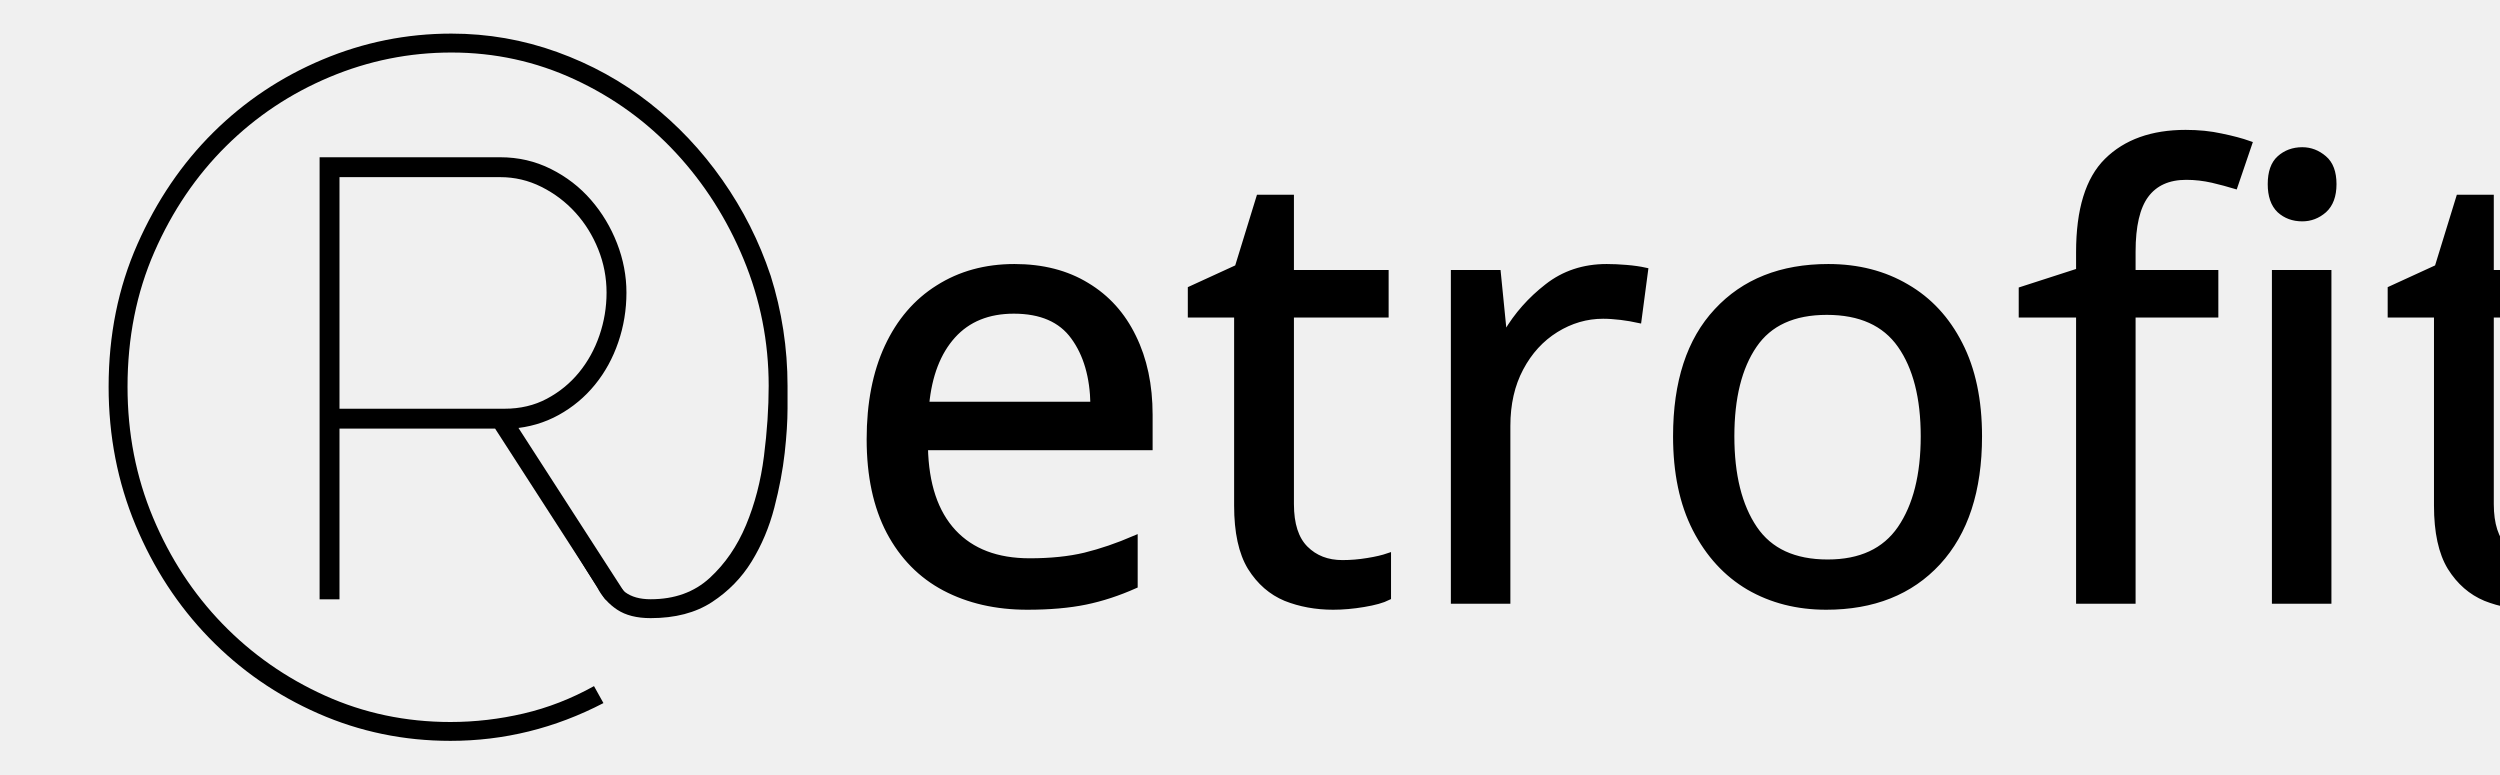
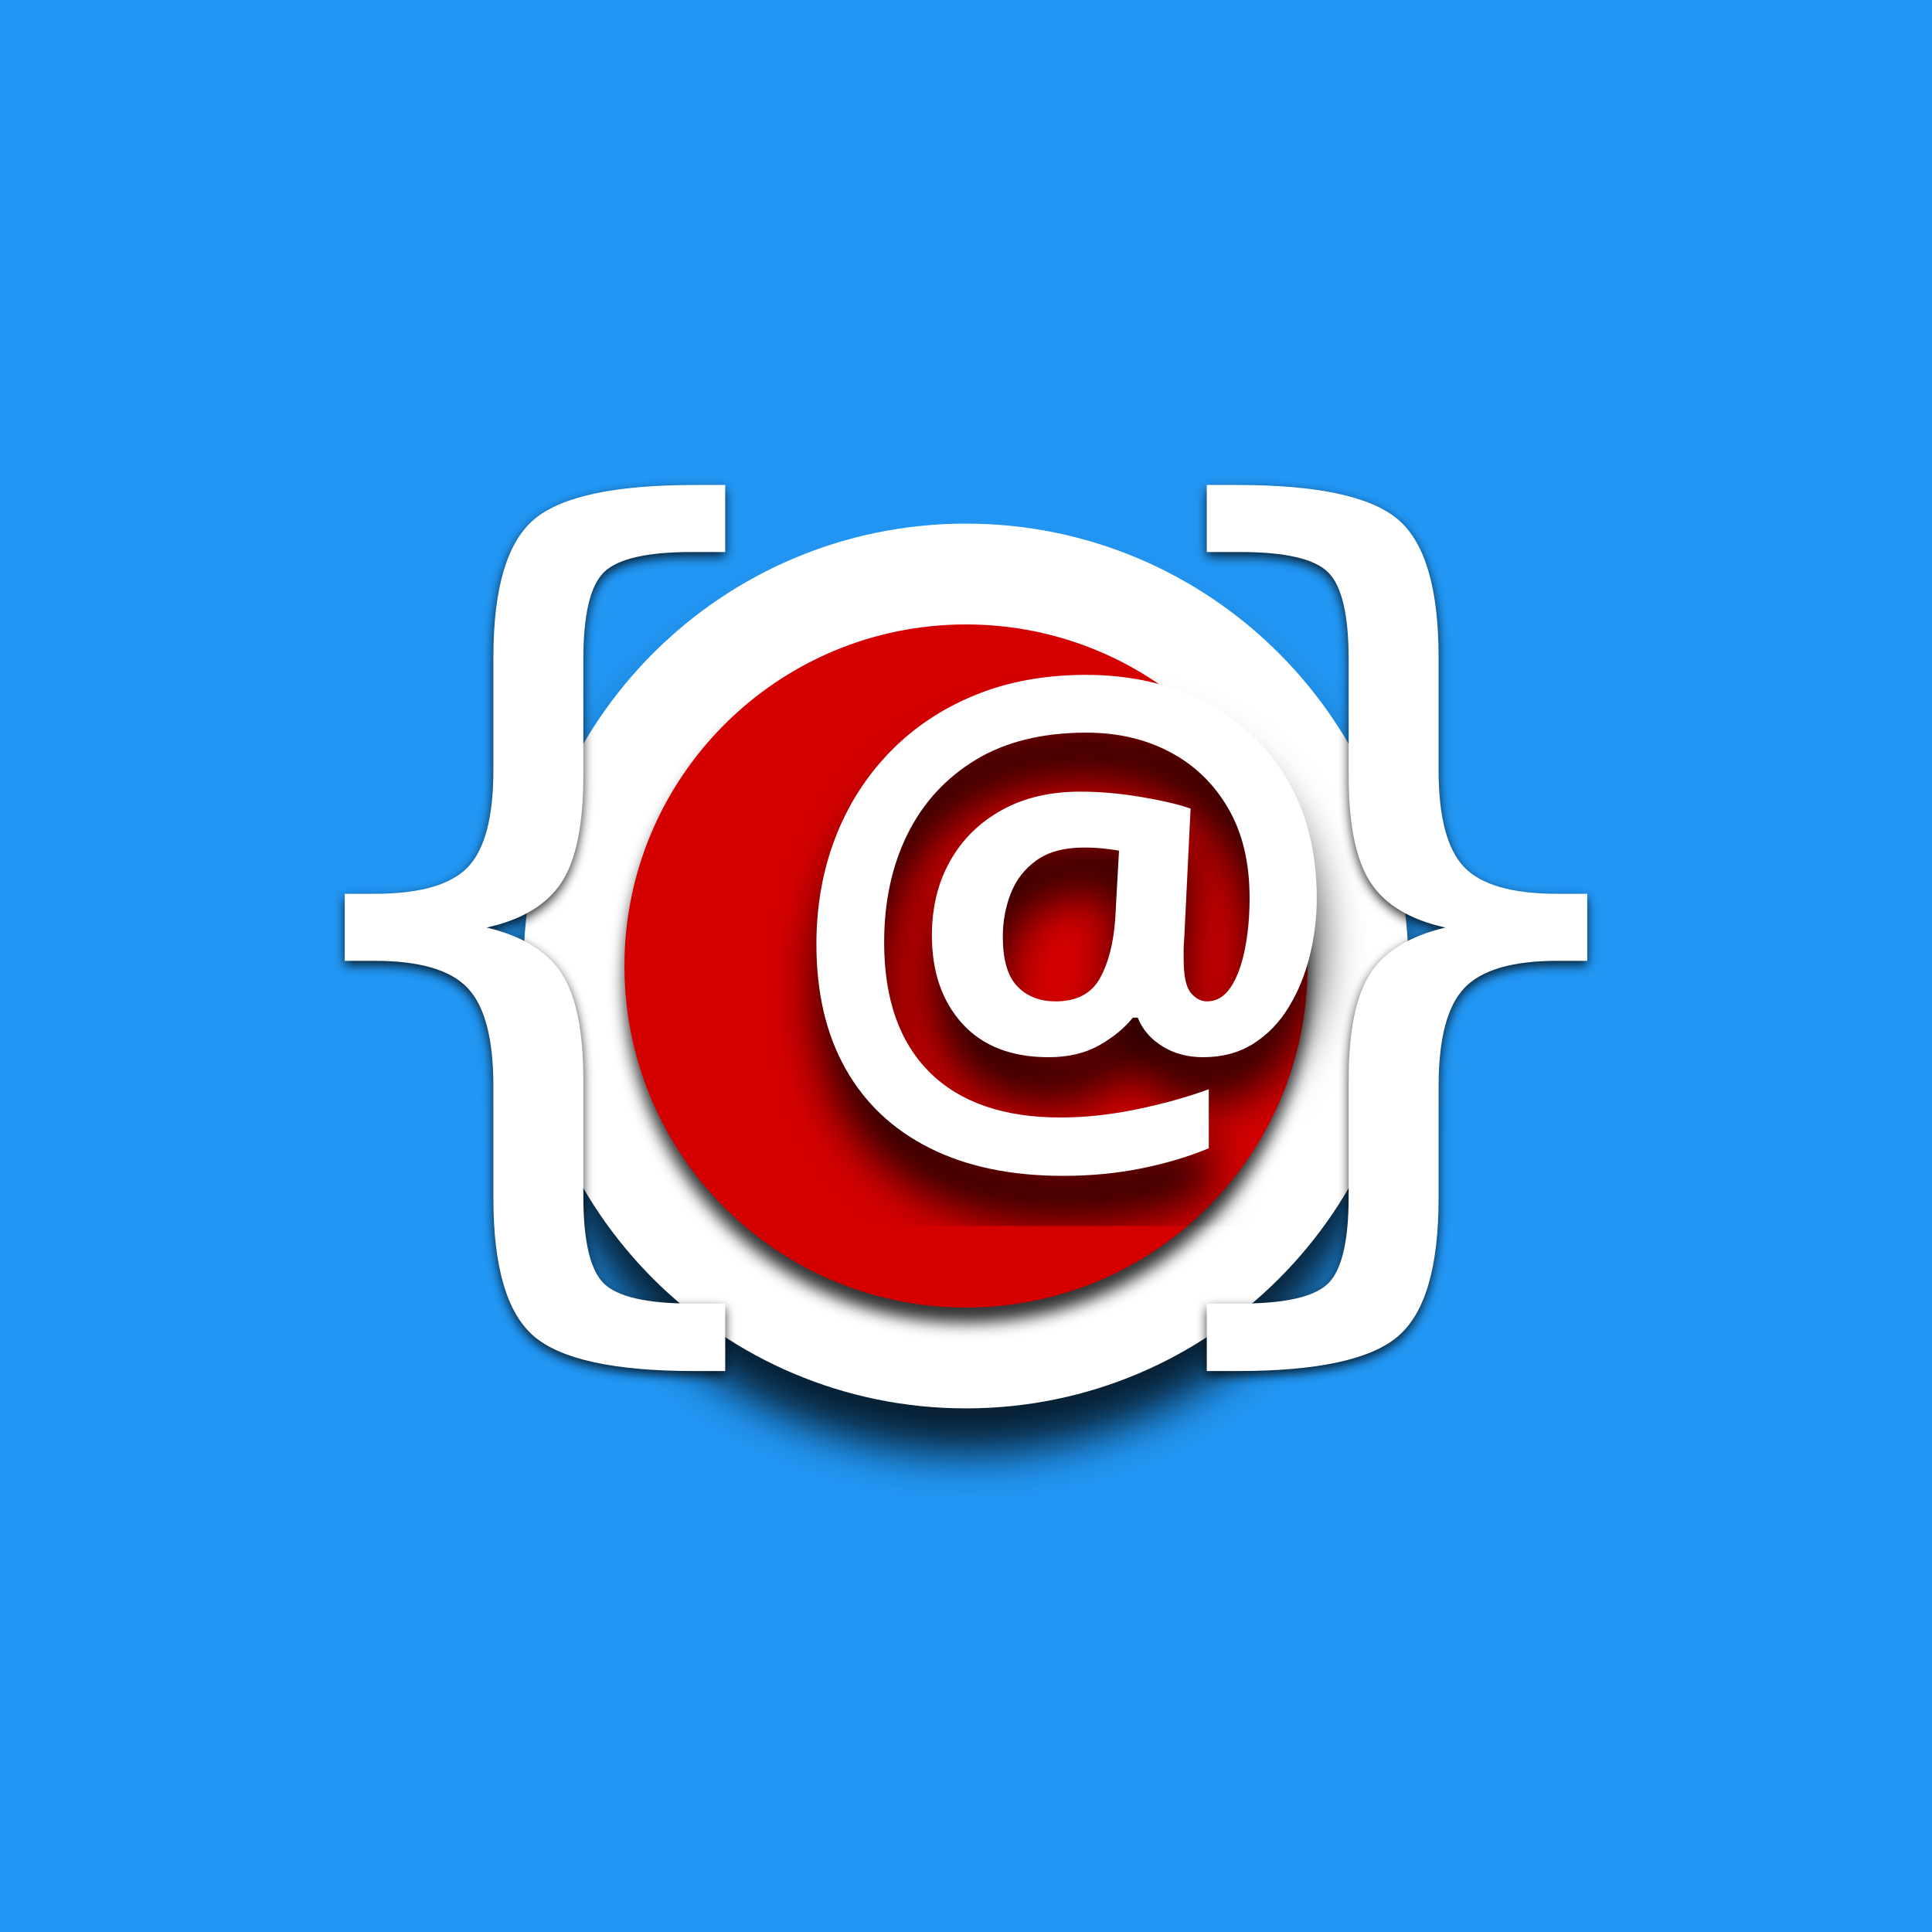
- <svg xmlns="http://www.w3.org/2000/svg" width="119.39" height="36.989" id="svg2" version="1.1">
-   <defs id="defs4" />
-   <g id="layer1" transform="translate(-108.5481,-391.3485)">
-     <g id="g3757" transform="matrix(0.9131023,0,0,0.9131023,14.61994,35.61443)">
-       <g id="g3773">
-         <g style="font-size:32px;font-style:normal;font-variant:normal;font-weight:200;font-stretch:normal;line-height:125%;letter-spacing:0px;word-spacing:0px;fill:#000000;fill-opacity:1;stroke:none;font-family:Raleway;-inkscape-font-specification:Raleway Ultra-Light" id="text2989" transform="matrix(1.543293,0,0,1.543293,-188.2243,-229.0145)">
-           <path d="m 214.731,410.166 c 0.383,1.216 0.575,2.463 0.575,3.743 -3e-5,0.085 -3e-5,0.341 0,0.768 -3e-5,0.427 -0.032,0.928 -0.096,1.504 -0.064,0.576 -0.181,1.195 -0.352,1.856 -0.171,0.661 -0.427,1.269 -0.768,1.824 -0.341,0.555 -0.789,1.013 -1.344,1.376 -0.555,0.363 -1.248,0.544 -2.08,0.544 -0.469,0 -0.848,-0.096 -1.136,-0.288 -0.288,-0.192 -0.512,-0.443 -0.672,-0.752 -1.94,-3.062 -2.97,-5.336 -0.732,-1.938 0.107,0.277 1.463,1.938 1.677,2.098 0.213,0.16 0.501,0.24 0.864,0.24 0.811,0 1.477,-0.24 2,-0.72 0.523,-0.48 0.933,-1.077 1.232,-1.792 0.298,-0.715 0.501,-1.493 0.608,-2.336 0.107,-0.843 0.16,-1.638 0.16,-2.384 -2e-5,-1.493 -0.283,-2.922 -0.848,-4.288 -0.565,-1.366 -1.334,-2.571 -2.304,-3.616 -0.971,-1.045 -2.112,-1.872 -3.424,-2.48 -1.312,-0.608 -2.704,-0.912 -4.176,-0.912 -1.43,2e-5 -2.806,0.277 -4.128,0.832 -1.323,0.555 -2.491,1.333 -3.504,2.336 -1.013,1.003 -1.824,2.197 -2.432,3.584 -0.608,1.387 -0.912,2.912 -0.912,4.576 0,1.579 0.288,3.056 0.864,4.432 0.576,1.376 1.36,2.576 2.352,3.6 0.992,1.024 2.149,1.835 3.472,2.432 1.323,0.597 2.742,0.896 4.256,0.896 0.832,-10e-6 1.659,-0.096 2.48,-0.288 0.821,-0.192 1.616,-0.501 2.384,-0.928 l 0.32,0.575 c -1.643,0.854 -3.371,1.28 -5.185,1.28 -1.579,0 -3.072,-0.309 -4.48,-0.928 -1.408,-0.618 -2.64,-1.472 -3.696,-2.56 -1.056,-1.088 -1.888,-2.363 -2.496,-3.824 -0.608,-1.461 -0.912,-3.024 -0.912,-4.688 -1e-5,-1.749 0.325,-3.36 0.976,-4.832 0.651,-1.472 1.509,-2.736 2.576,-3.792 1.067,-1.056 2.299,-1.877 3.696,-2.464 1.397,-0.587 2.853,-0.88 4.368,-0.88 1.237,2e-5 2.431,0.208 3.583,0.624 1.152,0.416 2.197,0.992 3.136,1.728 0.939,0.736 1.76,1.605 2.464,2.608 0.704,1.003 1.248,2.08 1.632,3.232 z" id="path2997" />
-         </g>
-         <g style="font-size:32px;font-style:normal;font-variant:normal;font-weight:200;font-stretch:normal;line-height:125%;letter-spacing:0px;word-spacing:0px;fill:#000000;fill-opacity:1;stroke:none;font-family:Raleway;-inkscape-font-specification:Raleway Ultra-Light" id="text2985" transform="translate(0.1116072,-0.2008929)">
-           <path d="m 119.671,420.934 0,-22.72 9.248,0 c 0.917,2e-5 1.77,0.197 2.56,0.592 0.789,0.395 1.466,0.917 2.032,1.568 0.565,0.651 1.008,1.387 1.328,2.208 0.32,0.821 0.48,1.659 0.48,2.512 -2e-5,0.874 -0.139,1.717 -0.416,2.528 -0.277,0.811 -0.672,1.531 -1.184,2.16 -0.512,0.629 -1.125,1.141 -1.84,1.536 -0.715,0.395 -1.499,0.624 -2.352,0.688 l 5.76,8.928 -0.768,0 -5.76,-8.928 -8.448,0 0,8.928 z m 0.64,-9.568 8.832,0 c 0.854,1e-5 1.622,-0.181 2.304,-0.544 0.683,-0.363 1.264,-0.837 1.744,-1.424 0.48,-0.587 0.848,-1.253 1.104,-2 0.256,-0.747 0.384,-1.515 0.384,-2.304 -1e-5,-0.811 -0.149,-1.589 -0.448,-2.336 -0.299,-0.747 -0.709,-1.408 -1.232,-1.984 -0.522,-0.576 -1.136,-1.04 -1.84,-1.392 -0.704,-0.352 -1.451,-0.528 -2.24,-0.528 l -8.608,0 z" style="fill:#000000;stroke:#000000;stroke-width:0.4;stroke-miterlimit:4;stroke-opacity:1;stroke-dasharray:none" id="path2994" />
-         </g>
-       </g>
-       <text id="text3779" y="421.017" x="146.578" style="font-size:32px;font-style:normal;font-variant:normal;font-weight:200;font-stretch:normal;text-align:start;line-height:125%;letter-spacing:0px;word-spacing:0px;writing-mode:lr-tb;text-anchor:start;fill:#000000;fill-opacity:1;stroke:#000000;stroke-width:0.3;stroke-miterlimit:4;stroke-opacity:1;stroke-dasharray:none;font-family:Raleway;-inkscape-font-specification:Raleway Ultra-Light" xml:space="preserve">
-         <tspan y="421.017" x="146.578" id="tspan3781">etrofit</tspan>
-       </text>
-     </g>
+ <svg xmlns="http://www.w3.org/2000/svg" version="1.1" width="100%" height="100%" viewBox="0 0 909.937 909.937" id="svg3051" xml:space="preserve" style="overflow:visible">
+   <defs id="defs3075">
+     <filter id="filter3801" color-interpolation-filters="sRGB">
+       <feFlood flood-opacity="0.8" flood-color="rgb(0,0,0)" result="flood" id="feFlood3803" />
+       <feComposite in="flood" in2="SourceGraphic" operator="in" result="composite1" id="feComposite3805" />
+       <feGaussianBlur stdDeviation="5" result="blur" id="feGaussianBlur3807" />
+       <feOffset dx="0" dy="10" result="offset" id="feOffset3809" />
+       <feComposite in="SourceGraphic" in2="offset" operator="over" result="composite2" id="feComposite3811" />
+     </filter>
+     <filter id="filter4041" color-interpolation-filters="sRGB">
+       <feFlood flood-opacity="0.8" flood-color="rgb(0,0,0)" result="flood" id="feFlood4043" />
+       <feComposite in="flood" in2="SourceGraphic" operator="in" result="composite1" id="feComposite4045" />
+       <feGaussianBlur stdDeviation="2.4" result="blur" id="feGaussianBlur4047" />
+       <feOffset dx="0" dy="2" result="offset" id="feOffset4049" />
+       <feComposite in="SourceGraphic" in2="offset" operator="over" result="composite2" id="feComposite4051" />
+     </filter>
+     <filter id="filter4053" color-interpolation-filters="sRGB">
+       <feFlood flood-opacity="0.8" flood-color="rgb(0,0,0)" result="flood" id="feFlood4055" />
+       <feComposite in="flood" in2="SourceGraphic" operator="in" result="composite1" id="feComposite4057" />
+       <feGaussianBlur stdDeviation="2.4" result="blur" id="feGaussianBlur4059" />
+       <feOffset dx="0" dy="2" result="offset" id="feOffset4061" />
+       <feComposite in="SourceGraphic" in2="offset" operator="over" result="composite2" id="feComposite4063" />
+     </filter>
+     <filter id="filter4065" color-interpolation-filters="sRGB">
+       <feFlood flood-opacity="0.8" flood-color="rgb(0,0,0)" result="flood" id="feFlood4067" />
+       <feComposite in="flood" in2="SourceGraphic" operator="in" result="composite1" id="feComposite4069" />
+       <feGaussianBlur stdDeviation="2.4" result="blur" id="feGaussianBlur4071" />
+       <feOffset dx="0" dy="2" result="offset" id="feOffset4073" />
+       <feComposite in="SourceGraphic" in2="offset" operator="over" result="composite2" id="feComposite4075" />
+     </filter>
+     <filter id="filter4053-8" color-interpolation-filters="sRGB">
+       <feFlood flood-opacity="0.8" flood-color="rgb(0,0,0)" result="flood" id="feFlood4055-4" />
+       <feComposite in="flood" in2="SourceGraphic" operator="in" result="composite1" id="feComposite4057-5" />
+       <feGaussianBlur stdDeviation="2.4" result="blur" id="feGaussianBlur4059-7" />
+       <feOffset dx="0" dy="2" result="offset" id="feOffset4061-6" />
+       <feComposite in="SourceGraphic" in2="offset" operator="over" result="composite2" id="feComposite4063-7" />
+     </filter>
+     <filter id="filter4053-1" color-interpolation-filters="sRGB">
+       <feFlood flood-opacity="0.8" flood-color="rgb(0,0,0)" result="flood" id="feFlood4055-7" />
+       <feComposite in="flood" in2="SourceGraphic" operator="in" result="composite1" id="feComposite4057-4" />
+       <feGaussianBlur stdDeviation="2.4" result="blur" id="feGaussianBlur4059-0" />
+       <feOffset dx="0" dy="2" result="offset" id="feOffset4061-9" />
+       <feComposite in="SourceGraphic" in2="offset" operator="over" result="composite2" id="feComposite4063-4" />
+     </filter>
+     <filter id="filter3049" color-interpolation-filters="sRGB">
+       <feFlood flood-opacity="0.8" flood-color="rgb(0,0,0)" result="flood" id="feFlood3051" />
+       <feComposite in="flood" in2="SourceGraphic" operator="in" result="composite1" id="feComposite3053" />
+       <feGaussianBlur stdDeviation="2.4" result="blur" id="feGaussianBlur3055" />
+       <feOffset dx="0" dy="2" result="offset" id="feOffset3057" />
+       <feComposite in="SourceGraphic" in2="offset" operator="over" result="composite2" id="feComposite3059" />
+     </filter>
+     <filter id="filter3801-8" color-interpolation-filters="sRGB">
+       <feFlood flood-opacity="0.8" flood-color="rgb(0,0,0)" result="flood" id="feFlood3803-8" />
+       <feComposite in="flood" in2="SourceGraphic" operator="in" result="composite1" id="feComposite3805-2" />
+       <feGaussianBlur stdDeviation="5" result="blur" id="feGaussianBlur3807-4" />
+       <feOffset dx="0" dy="10" result="offset" id="feOffset3809-5" />
+       <feComposite in="SourceGraphic" in2="offset" operator="over" result="composite2" id="feComposite3811-5" />
+     </filter>
+     <filter id="filter3067" color-interpolation-filters="sRGB">
+       <feFlood flood-opacity="0.8" flood-color="rgb(0,0,0)" result="flood" id="feFlood3069" />
+       <feComposite in="flood" in2="SourceGraphic" operator="in" result="composite1" id="feComposite3071" />
+       <feGaussianBlur stdDeviation="5" result="blur" id="feGaussianBlur3073" />
+       <feOffset dx="0" dy="10" result="offset" id="feOffset3075" />
+       <feComposite in="SourceGraphic" in2="offset" operator="over" result="composite2" id="feComposite3077" />
+     </filter>
+     <filter id="filter4053-1-1" color-interpolation-filters="sRGB">
+       <feFlood flood-opacity="0.8" flood-color="rgb(0,0,0)" result="flood" id="feFlood4055-7-4" />
+       <feComposite in="flood" in2="SourceGraphic" operator="in" result="composite1" id="feComposite4057-4-2" />
+       <feGaussianBlur stdDeviation="2.4" result="blur" id="feGaussianBlur4059-0-3" />
+       <feOffset dx="0" dy="2" result="offset" id="feOffset4061-9-2" />
+       <feComposite in="SourceGraphic" in2="offset" operator="over" result="composite2" id="feComposite4063-4-2" />
+     </filter>
+     <filter id="filter3207" color-interpolation-filters="sRGB">
+       <feFlood flood-opacity="0.8" flood-color="rgb(0,0,0)" result="flood" id="feFlood3209" />
+       <feComposite in="flood" in2="SourceGraphic" operator="in" result="composite1" id="feComposite3211" />
+       <feGaussianBlur stdDeviation="2.4" result="blur" id="feGaussianBlur3213" />
+       <feOffset dx="0" dy="2" result="offset" id="feOffset3215" />
+       <feComposite in="SourceGraphic" in2="offset" operator="over" result="composite2" id="feComposite3217" />
+     </filter>
+     <filter id="filter3801-8-1" color-interpolation-filters="sRGB">
+       <feFlood flood-opacity="0.8" flood-color="rgb(0,0,0)" result="flood" id="feFlood3803-8-6" />
+       <feComposite in="flood" in2="SourceGraphic" operator="in" result="composite1" id="feComposite3805-2-8" />
+       <feGaussianBlur stdDeviation="5" result="blur" id="feGaussianBlur3807-4-5" />
+       <feOffset dx="0" dy="10" result="offset" id="feOffset3809-5-7" />
+       <feComposite in="SourceGraphic" in2="offset" operator="over" result="composite2" id="feComposite3811-5-6" />
+     </filter>
+     <filter id="filter3225" color-interpolation-filters="sRGB">
+       <feFlood flood-opacity="0.8" flood-color="rgb(0,0,0)" result="flood" id="feFlood3227" />
+       <feComposite in="flood" in2="SourceGraphic" operator="in" result="composite1" id="feComposite3229" />
+       <feGaussianBlur stdDeviation="5" result="blur" id="feGaussianBlur3231" />
+       <feOffset dx="0" dy="10" result="offset" id="feOffset3233" />
+       <feComposite in="SourceGraphic" in2="offset" operator="over" result="composite2" id="feComposite3235" />
+     </filter>
+   </defs>
+   <rect style="fill:#2196f3;fill-opacity:1;fill-rule:nonzero;stroke:none" id="rect3021" width="909.937" height="909.937" x="-1.6542968e-005" y="-1.6542968e-005" />
+   <image />
+   <path style="fill:#ffffff;fill-opacity:1;fill-rule:nonzero;stroke:none;filter:url(#filter3801)" id="path3783" d="m 347.629,23.948 a 99.008,99.008 0 1 1 -198.016,0 99.008,99.008 0 1 1 198.016,0 z" transform="matrix(2.104429,0,0,2.104429,-68.23579,404.5709)" />
+   <path style="fill:#d40000;fill-opacity:1;fill-rule:nonzero;stroke:none;filter:url(#filter3801)" id="path3779" d="m -73.121,262.075 a 220.918,220.918 0 1 1 -441.837,0 220.918,220.918 0 1 1 441.837,0 z" transform="matrix(0.7281885,0,0,0.7281885,669.0843,264.1285)" />
+   <text xml:space="preserve" style="font-size:135.827px;font-style:normal;font-variant:normal;font-weight:900;font-stretch:normal;text-align:start;line-height:125%;letter-spacing:0px;word-spacing:0px;writing-mode:lr-tb;text-anchor:start;fill:#ffffff;fill-opacity:1;stroke:none;filter:url(#filter3801);font-family:Source Code Pro Black;-inkscape-font-specification:'Source Code Pro Black, Heavy'" x="128.514" y="205.484" id="text2997" transform="matrix(2.176901,0,0,2.176901,89.95345,81.65765)">
+     <tspan x="128.514" y="205.484" id="tspan3001">@</tspan>
+   </text>
+   <g id="g3053" transform="translate(-8.658773,-138.8025)">
+     <text transform="matrix(1.059653,0,0,1.032776,235.2462,392.3776)" style="font-size:437.853px;font-style:normal;font-variant:normal;font-weight:normal;font-stretch:normal;line-height:125%;letter-spacing:0px;word-spacing:0px;fill:#ffffff;fill-opacity:1;stroke:none;filter:url(#filter4053);font-family:Bitstream Vera Sans Mono;-inkscape-font-specification:Bitstream Vera Sans Mono" xml:space="preserve" id="obj-start" y="308.313" x="-107.853">
+       <tspan id="tspan3093" y="308.313" x="-107.853" style="fill:#ffffff">{</tspan>
+     </text>
+     <text x="-107.853" y="308.313" id="text3038" xml:space="preserve" style="font-size:437.853px;font-style:normal;font-variant:normal;font-weight:normal;font-stretch:normal;line-height:125%;letter-spacing:0px;word-spacing:0px;fill:#ffffff;fill-opacity:1;stroke:none;filter:url(#filter4053);font-family:Bitstream Vera Sans Mono;-inkscape-font-specification:Bitstream Vera Sans Mono" transform="matrix(-1.059653,0,0,1.032776,692.0081,392.3776)">
+       <tspan style="fill:#ffffff" x="-107.853" y="308.313" id="tspan3040">{</tspan>
+     </text>
+   </g>
+   <path style="fill:#2196f3;fill-opacity:1;fill-rule:nonzero;stroke:none;overflow:visible" id="path3031" d="m 741.461,513.904 a 536.844,536.844 0 1 1 -1073.688,0 536.844,536.844 0 1 1 1073.688,0 z" transform="matrix(0.8954918,0,0,0.8954918,1376.1,1383.349)" />
+   <path style="fill:#d40000;fill-opacity:1;fill-rule:nonzero;stroke:none;overflow:visible;filter:url(#filter3801-8)" id="path3779-1" d="m -73.121,262.075 a 220.918,220.918 0 1 1 -441.837,0 220.918,220.918 0 1 1 441.837,0 z" transform="matrix(0.7281885,0,0,0.7281885,1767.479,1645.475)" />
+   <text xml:space="preserve" style="font-size:135.827px;font-style:normal;font-variant:normal;font-weight:900;font-stretch:normal;text-align:start;line-height:125%;letter-spacing:0px;word-spacing:0px;writing-mode:lr-tb;text-anchor:start;fill:#ffffff;fill-opacity:1;stroke:none;overflow:visible;filter:url(#filter3801-8);font-family:Source Code Pro Black;-inkscape-font-specification:'Source Code Pro Black, Heavy'" x="128.514" y="205.484" id="text2997-7" transform="matrix(2.176901,0,0,2.176901,1188.348,1463.004)">
+     <tspan x="128.514" y="205.484" id="tspan3001-1">@</tspan>
+   </text>
+   <g style="overflow:visible" id="g3025" transform="translate(1093.727,1381.346)">
+     <text transform="matrix(1.059653,0,0,1.032776,276.3718,253.5751)" style="font-size:437.853px;font-style:normal;font-variant:normal;font-weight:normal;font-stretch:normal;line-height:125%;letter-spacing:0px;word-spacing:0px;fill:#ffffff;fill-opacity:1;stroke:none;filter:url(#filter4053-1);font-family:Bitstream Vera Sans Mono;-inkscape-font-specification:Bitstream Vera Sans Mono" xml:space="preserve" id="obj-start-1" y="308.313" x="-107.853">
+       <tspan id="tspan3093-5" y="308.313" x="-107.853" style="fill:#ffffff">{</tspan>
+     </text>
+     <text x="-107.853" y="308.313" id="text3038-2" xml:space="preserve" style="font-size:437.853px;font-style:normal;font-variant:normal;font-weight:normal;font-stretch:normal;line-height:125%;letter-spacing:0px;word-spacing:0px;fill:#ffffff;fill-opacity:1;stroke:none;filter:url(#filter4053-1);font-family:Bitstream Vera Sans Mono;-inkscape-font-specification:Bitstream Vera Sans Mono" transform="matrix(-1.059653,0,0,1.032776,642.8995,253.5751)">
+       <tspan style="fill:#ffffff" x="-107.853" y="308.313" id="tspan3040-7">{</tspan>
+     </text>
+   </g>
+   <rect style="fill:#2196f3;fill-opacity:1;fill-rule:nonzero;stroke:none;overflow:visible" id="rect3021-6" width="909.937" height="909.937" x="-921.697" y="1351.088" />
+   <path style="fill:#d40000;fill-opacity:1;fill-rule:nonzero;stroke:none;overflow:visible;filter:url(#filter3801-8-1)" id="path3779-1-1" d="m -73.121,262.075 a 220.918,220.918 0 1 1 -441.837,0 220.918,220.918 0 1 1 441.837,0 z" transform="matrix(0.7281885,0,0,0.7281885,-258.8359,1633.885)" />
+   <text xml:space="preserve" style="font-size:135.827px;font-style:normal;font-variant:normal;font-weight:900;font-stretch:normal;text-align:start;line-height:125%;letter-spacing:0px;word-spacing:0px;writing-mode:lr-tb;text-anchor:start;fill:#ffffff;fill-opacity:1;stroke:none;overflow:visible;filter:url(#filter3801-8-1);font-family:Source Code Pro Black;-inkscape-font-specification:'Source Code Pro Black, Heavy'" x="128.514" y="205.484" id="text2997-7-8" transform="matrix(2.176901,0,0,2.176901,-837.9667,1451.414)">
+     <tspan x="128.514" y="205.484" id="tspan3001-1-9">@</tspan>
+   </text>
+   <g style="overflow:visible" id="g3025-2" transform="translate(-932.5875,1369.757)">
+     <text transform="matrix(1.059653,0,0,1.032776,276.3718,253.5751)" style="font-size:437.853px;font-style:normal;font-variant:normal;font-weight:normal;font-stretch:normal;line-height:125%;letter-spacing:0px;word-spacing:0px;fill:#ffffff;fill-opacity:1;stroke:none;filter:url(#filter4053-1-1);font-family:Bitstream Vera Sans Mono;-inkscape-font-specification:Bitstream Vera Sans Mono" xml:space="preserve" id="obj-start-1-7" y="308.313" x="-107.853">
+       <tspan id="tspan3093-5-9" y="308.313" x="-107.853" style="fill:#ffffff">{</tspan>
+     </text>
+     <text x="-107.853" y="308.313" id="text3038-2-5" xml:space="preserve" style="font-size:437.853px;font-style:normal;font-variant:normal;font-weight:normal;font-stretch:normal;line-height:125%;letter-spacing:0px;word-spacing:0px;fill:#ffffff;fill-opacity:1;stroke:none;filter:url(#filter4053-1-1);font-family:Bitstream Vera Sans Mono;-inkscape-font-specification:Bitstream Vera Sans Mono" transform="matrix(-1.059653,0,0,1.032776,642.8995,253.5751)">
+       <tspan style="fill:#ffffff" x="-107.853" y="308.313" id="tspan3040-7-4">{</tspan>
+     </text>
  </g>
</svg>
